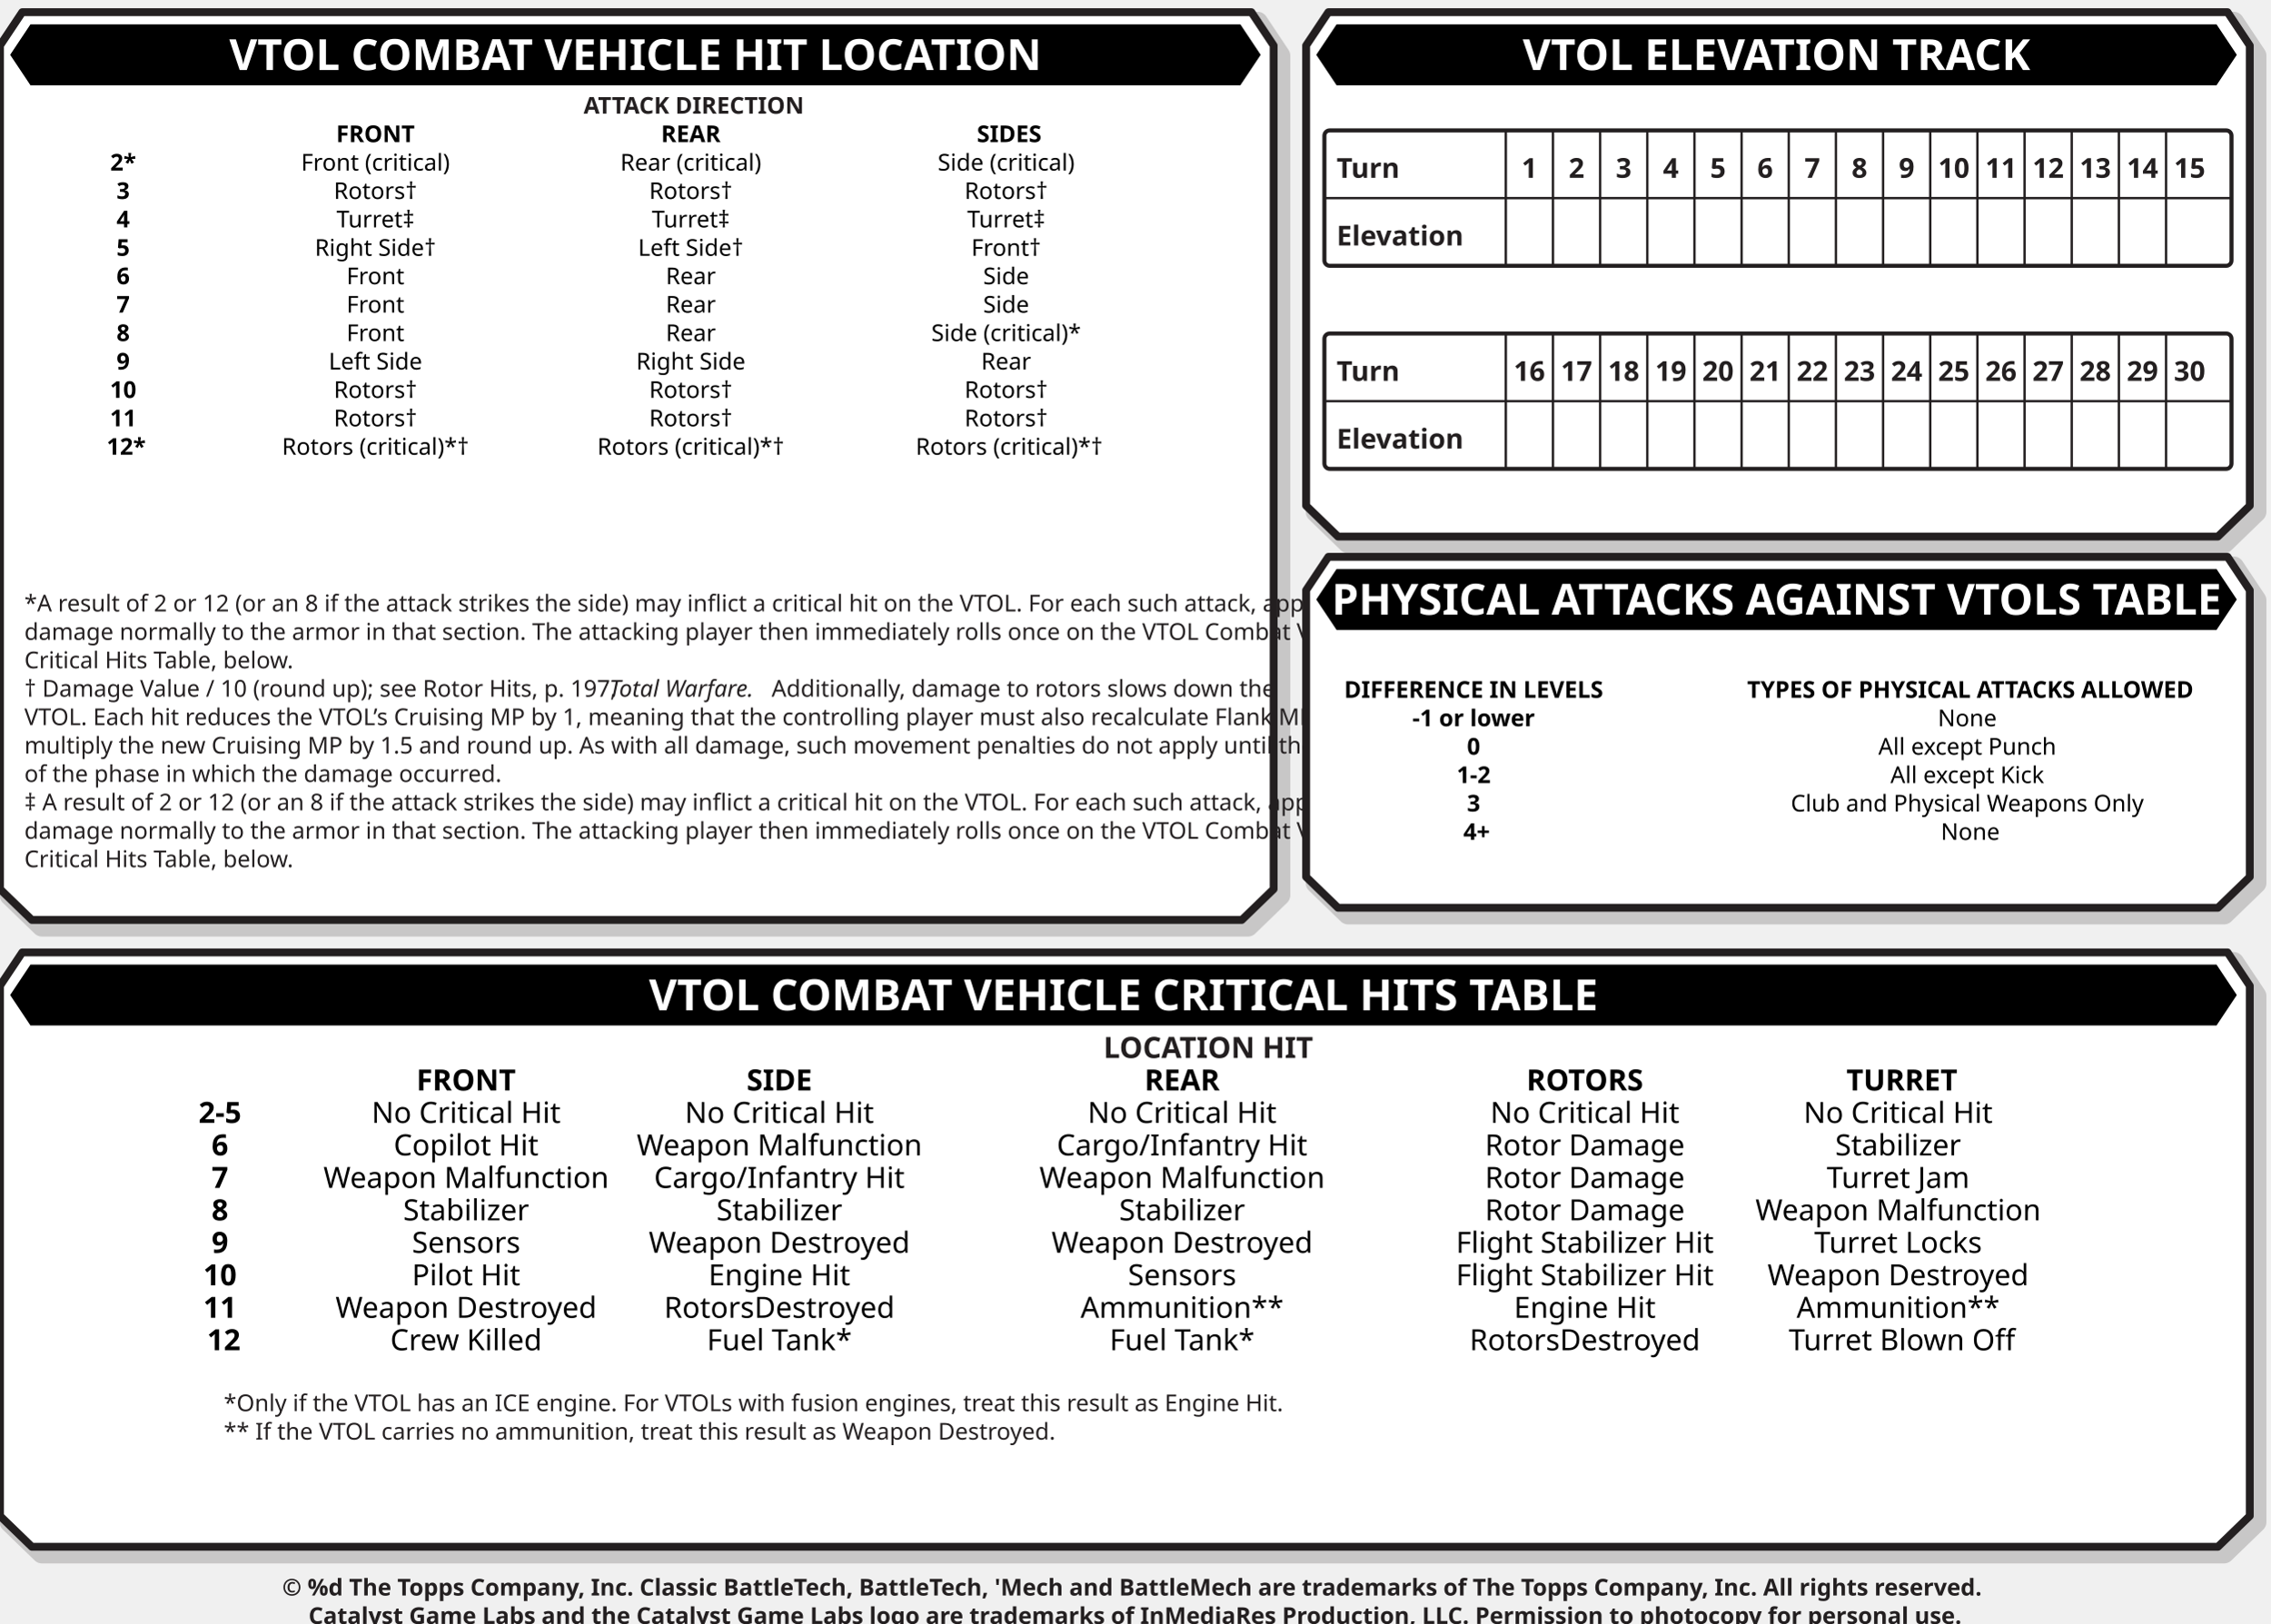
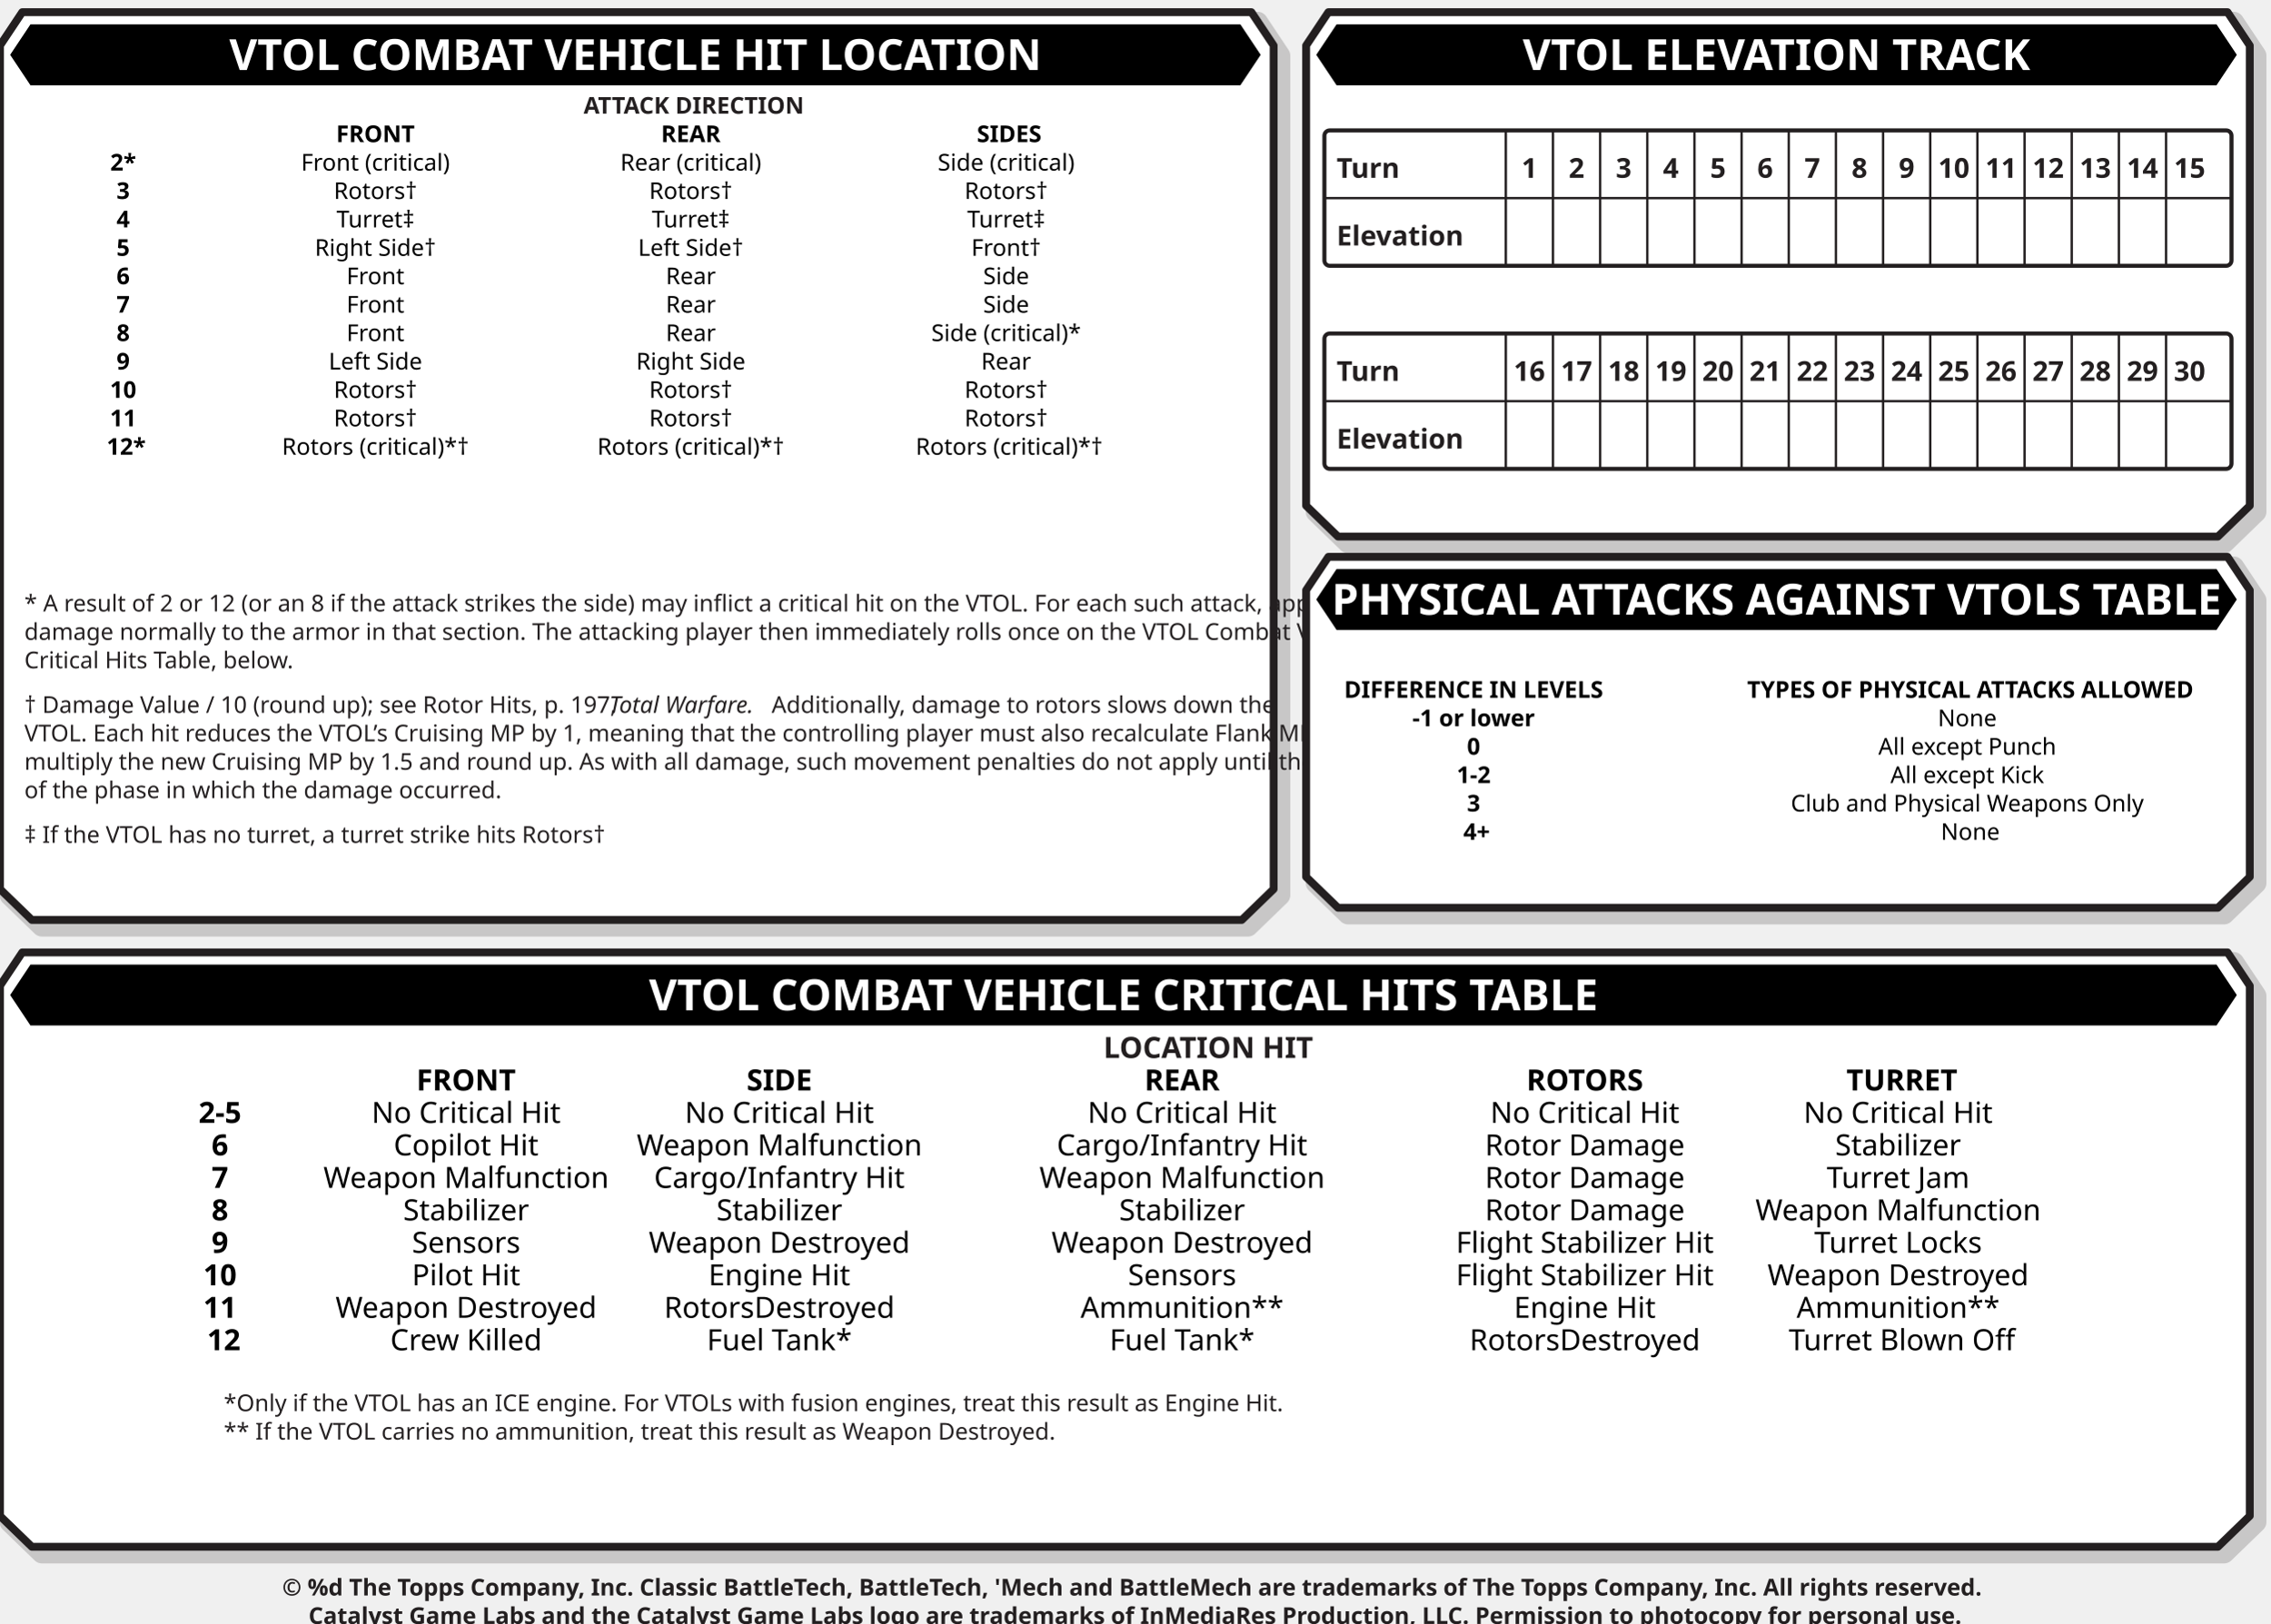
<svg xmlns="http://www.w3.org/2000/svg" contentScriptType="text/ecmascript" width="559.0" zoomAndPan="magnify" contentStyleType="text/css" height="400.0" preserveAspectRatio="xMidYMid meet" version="1.0">
  <g style="mml-color-elements:" id="rs_template">
    <text font-size="5.7px" transform="translate (279.5 400.0)" fill="#231f20" text-anchor="middle" font-family="Eurostile" id="footer" font-weight="bold">
      <tspan lengthAdjust="spacingAndGlyphs" x="0.0" id="tspanCopyright" y="-7.000" textLength="531.050">© %d The Topps Company, Inc. Classic BattleTech, BattleTech, 'Mech and BattleMech are trademarks of The Topps Company, Inc. All rights reserved.</tspan>
      <tspan lengthAdjust="spacingAndGlyphs" x="0.0" y="0" textLength="503.100">Catalyst Game Labs and the Catalyst Game Labs logo are trademarks of InMediaRes Production, LLC. Permission to photocopy for personal use.</tspan>
    </text>
    <g transform="translate (0.000 3.000)">
      <g>
        <path fill="#ffffff" d="M 2.5,10.714 L 7.975,2.500 L 309.655,2.500 l 5.475,8.214 L 315.130,217.500 l -7.845,7.600 L 10.345,225.100 l -7.845,-7.600 Z" stroke-width="5.2" stroke-linejoin="round" stroke="#c8c7c7" />
        <path fill="#ffffff" d="M 0.0,8.214 L 5.475,0.000 L 308.155,0.000 l 5.475,8.214 L 313.630,216.000 l -7.845,7.600 L 7.845,223.600 l -7.845,-7.600 Z" stroke-width="1.932" stroke-linejoin="round" stroke="#231f20" />
        <g transform="translate (2.5,3.0)">
          <path fill="#000000" d="M 0,7.500 l 4.999,-7.500 h 297.940 l 4.999,7.500 l -4.999,7.500 h -297.940 Z" />
          <text x="153.969" y="11.250" fill="#ffffff" text-anchor="middle" style="font-family:Eurostile;font-size:10.600px;font-weight:bold;font-style:normal" textLength="180.295" lengthAdjust="spacingAndGlyphs">VTOL COMBAT VEHICLE HIT LOCATION</text>
        </g>
      </g>
      <text fill="#231f20" x="170.847" y="25.000" style="font-family:Eurostile;font-size:5.700px;font-weight:bold;font-style:normal" text-anchor="middle">ATTACK DIRECTION</text>
      <g transform="translate (0.000 32.000)">
        <text text-anchor="middle" style="font-family:Eurostile;font-size:5.700px;font-weight:bold;font-style:normal">
          <tspan x="93.189" y="0.000">FRONT</tspan>
          <tspan x="170.847" y="0.000">REAR</tspan>
          <tspan x="248.504" y="0.000">SIDES</tspan>
        </text>
        <text text-anchor="middle" style="font-family:Eurostile;font-size:5.700px;font-weight:bold;font-style:normal">
          <tspan x="31.063" y="7.000">2*</tspan>
          <tspan x="31.063" y="14.000">3</tspan>
          <tspan x="31.063" y="21.000">4</tspan>
          <tspan x="31.063" y="28.000">5</tspan>
          <tspan x="31.063" y="35.000">6</tspan>
          <tspan x="31.063" y="42.000">7</tspan>
          <tspan x="31.063" y="49.000">8</tspan>
          <tspan x="31.063" y="56.000">9</tspan>
          <tspan x="31.063" y="63.000">10</tspan>
          <tspan x="31.063" y="70.000">11</tspan>
          <tspan x="31.063" y="77.000">12*</tspan>
        </text>
        <text text-anchor="middle" style="font-family:Eurostile;font-size:5.700px;font-weight:normal;font-style:normal">
          <tspan x="93.189" y="7.000">Front (critical)</tspan>
          <tspan x="170.847" y="7.000">Rear (critical)</tspan>
          <tspan x="248.504" y="7.000">Side (critical)</tspan>
          <tspan x="93.189" y="14.000">Rotors†</tspan>
          <tspan x="170.847" y="14.000">Rotors†</tspan>
          <tspan x="248.504" y="14.000">Rotors†</tspan>
          <tspan x="93.189" y="21.000">Turret‡</tspan>
          <tspan x="170.847" y="21.000">Turret‡</tspan>
          <tspan x="248.504" y="21.000">Turret‡</tspan>
          <tspan x="93.189" y="28.000">Right Side†</tspan>
          <tspan x="170.847" y="28.000">Left Side†</tspan>
          <tspan x="248.504" y="28.000">Front†</tspan>
          <tspan x="93.189" y="35.000">Front</tspan>
          <tspan x="170.847" y="35.000">Rear</tspan>
          <tspan x="248.504" y="35.000">Side</tspan>
          <tspan x="93.189" y="42.000">Front</tspan>
          <tspan x="170.847" y="42.000">Rear</tspan>
          <tspan x="248.504" y="42.000">Side</tspan>
          <tspan x="93.189" y="49.000">Front</tspan>
          <tspan x="170.847" y="49.000">Rear</tspan>
          <tspan x="248.504" y="49.000">Side (critical)*</tspan>
          <tspan x="93.189" y="56.000">Left Side</tspan>
          <tspan x="170.847" y="56.000">Right Side</tspan>
          <tspan x="248.504" y="56.000">Rear</tspan>
          <tspan x="93.189" y="63.000">Rotors†</tspan>
          <tspan x="170.847" y="63.000">Rotors†</tspan>
          <tspan x="248.504" y="63.000">Rotors†</tspan>
          <tspan x="93.189" y="70.000">Rotors†</tspan>
          <tspan x="170.847" y="70.000">Rotors†</tspan>
          <tspan x="248.504" y="70.000">Rotors†</tspan>
          <tspan x="93.189" y="77.000">Rotors (critical)*†</tspan>
          <tspan x="170.847" y="77.000">Rotors (critical)*†</tspan>
          <tspan x="248.504" y="77.000">Rotors (critical)*†</tspan>
        </text>
      </g>
      <g transform="translate(0,140.600)">
-         <text x="6.000" y="7.000" fill="#231f20" text-anchor="start" style="font-family:Eurostile;font-size:5.700px;font-weight:normal;font-style:normal" textLength="301.630" lengthAdjust="spacingAndGlyphs">*A result of 2 or 12 (or an 8 if the attack strikes the side) may inflict a critical hit on the VTOL. For each such attack, apply</text>
-         <text x="6.000" y="14.000" fill="#231f20" text-anchor="start" style="font-family:Eurostile;font-size:5.700px;font-weight:normal;font-style:normal" textLength="301.630" lengthAdjust="spacingAndGlyphs">damage normally to the armor in that section. The attacking player then immediately rolls once on the VTOL Combat Vehicle</text>
+         <text x="6.000" y="7.000" fill="#231f20" text-anchor="start" style="font-family:Eurostile;font-size:5.700px;font-weight:normal;font-style:normal" textLength="301.630">* A result of 2 or 12 (or an 8 if the attack strikes the side) may inflict a critical hit on the VTOL. For each such attack, apply</text>
+         <text x="6.000" y="14.000" fill="#231f20" text-anchor="start" style="font-family:Eurostile;font-size:5.700px;font-weight:normal;font-style:normal" textLength="301.630">damage normally to the armor in that section. The attacking player then immediately rolls once on the VTOL Combat Vehicle</text>
        <text fill="#231f20" x="6.000" y="21.000" style="font-family:Eurostile;font-size:5.700px;font-weight:normal;font-style:normal;mml-field-width:16892.987" text-anchor="start">Critical Hits Table, below.</text>
-         <text x="6.000" y="28.000" fill="#231f20" text-anchor="start" style="font-family:Eurostile;font-size:5.700px;font-weight:normal;font-style:normal" textLength="143" lengthAdjust="spacingAndGlyphs">† Damage Value / 10 (round up); see Rotor Hits, p. 197, </text>
-         <text x="150" y="28.000" fill="#231f20" text-anchor="start" style="font-family:Eurostile;font-size:5.700px;font-weight:normal;font-style:italic" textLength="37.320" lengthAdjust="spacingAndGlyphs">Total Warfare.</text>
-         <text x="190" y="28.000" fill="#231f20" text-anchor="start" style="font-family:Eurostile;font-size:5.700px;font-weight:normal;font-style:normal" textLength="117.320" lengthAdjust="spacingAndGlyphs"> Additionally, damage to rotors slows down the</text>
-         <text x="6.000" y="35.000" fill="#231f20" text-anchor="start" style="font-family:Eurostile;font-size:5.700px;font-weight:normal;font-style:normal" textLength="301.630" lengthAdjust="spacingAndGlyphs">VTOL. Each hit reduces the VTOL’s Cruising MP by 1, meaning that the controlling player must also recalculate Flank MP;</text>
-         <text x="6.000" y="42.000" fill="#231f20" text-anchor="start" style="font-family:Eurostile;font-size:5.700px;font-weight:normal;font-style:normal" textLength="301.630" lengthAdjust="spacingAndGlyphs">multiply the new Cruising MP by 1.5 and round up. As with all damage, such movement penalties do not apply until the end</text>
-         <text fill="#231f20" x="6.000" y="49.000" style="font-family:Eurostile;font-size:5.700px;font-weight:normal;font-style:normal;mml-field-width:2953591.811" text-anchor="start">of the phase in which the damage occurred.</text>
-         <text x="6.000" y="56.000" fill="#231f20" text-anchor="start" style="font-family:Eurostile;font-size:5.700px;font-weight:normal;font-style:normal" textLength="301.630" lengthAdjust="spacingAndGlyphs">‡ A result of 2 or 12 (or an 8 if the attack strikes the side) may inflict a critical hit on the VTOL. For each such attack, apply</text>
-         <text x="6.000" y="63.000" fill="#231f20" text-anchor="start" style="font-family:Eurostile;font-size:5.700px;font-weight:normal;font-style:normal" textLength="301.630" lengthAdjust="spacingAndGlyphs">damage normally to the armor in that section. The attacking player then immediately rolls once on the VTOL Combat Vehicle</text>
-         <text fill="#231f20" x="6.000" y="70.000" style="font-family:Eurostile;font-size:5.700px;font-weight:normal;font-style:normal;mml-field-width:16934.482" text-anchor="start">Critical Hits Table, below.</text>
+         <g transform="translate (0, 4)">
+           <text x="6.000" y="28.000" fill="#231f20" text-anchor="start" style="font-family:Eurostile;font-size:5.700px;font-weight:normal;font-style:normal" textLength="143">† Damage Value / 10 (round up); see Rotor Hits, p. 197, </text>
+           <text x="150" y="28.000" fill="#231f20" text-anchor="start" style="font-family:Eurostile;font-size:5.700px;font-weight:normal;font-style:italic" textLength="37.320">Total Warfare.</text>
+           <text x="190" y="28.000" fill="#231f20" text-anchor="start" style="font-family:Eurostile;font-size:5.700px;font-weight:normal;font-style:normal" textLength="117.320"> Additionally, damage to rotors slows down the</text>
+           <text x="6.000" y="35.000" fill="#231f20" text-anchor="start" style="font-family:Eurostile;font-size:5.700px;font-weight:normal;font-style:normal" textLength="301.630">VTOL. Each hit reduces the VTOL’s Cruising MP by 1, meaning that the controlling player must also recalculate Flank MP;</text>
+           <text x="6.000" y="42.000" fill="#231f20" text-anchor="start" style="font-family:Eurostile;font-size:5.700px;font-weight:normal;font-style:normal" textLength="301.630">multiply the new Cruising MP by 1.5 and round up. As with all damage, such movement penalties do not apply until the end</text>
+           <text fill="#231f20" x="6.000" y="49.000" style="font-family:Eurostile;font-size:5.700px;font-weight:normal;font-style:normal;mml-field-width:2953591.811" text-anchor="start">of the phase in which the damage occurred.</text>
+         </g>
+         <g transform="translate (0, 8)">
+           <text x="6.000" y="56.000" fill="#231f20" text-anchor="start" style="font-family:Eurostile;font-size:5.700px;font-weight:normal;font-style:normal">‡ If the VTOL has no turret, a turret strike hits Rotors†</text>
+         </g>
      </g>
    </g>
    <g transform="translate (321.630 3.000)">
      <g>
        <path fill="#ffffff" d="M 2.5,10.714 L 7.975,2.500 L 228.395,2.500 l 5.475,8.214 L 233.870,123.060 l -7.845,7.600 L 10.345,130.660 l -7.845,-7.600 Z" stroke-width="5.2" stroke-linejoin="round" stroke="#c8c7c7" />
        <path fill="#ffffff" d="M 0.0,8.214 L 5.475,0.000 L 226.895,0.000 l 5.475,8.214 L 232.370,121.560 l -7.845,7.600 L 7.845,129.160 l -7.845,-7.600 Z" stroke-width="1.932" stroke-linejoin="round" stroke="#231f20" />
        <g transform="translate (2.5,3.0)">
          <path fill="#000000" d="M 0,7.500 l 4.999,-7.500 h 216.680 l 4.999,7.500 l -4.999,7.500 h -216.680 Z" />
          <text x="113.339" y="11.250" fill="#ffffff" text-anchor="middle" style="font-family:Eurostile;font-size:10.600px;font-weight:bold;font-style:normal" textLength="115.026" lengthAdjust="spacingAndGlyphs">VTOL ELEVATION TRACK</text>
        </g>
      </g>
      <path fill="none" d="M 4.500,30.431 c 0,-0.726 0.589,-1.315 1.315,-1.315 l 220.740,0 c 0.726,0 1.315,0.589, 1.315,1.315 l 0,30.718 c 0,0.726 -0.589,1.315, -1.315,1.315 l -220.740,0 c -0.726,0 -1.315,-0.589, -1.315,-1.315Z" stroke-width="1.0" stroke-linejoin="round" stroke="#231f20" />
      <path fill="none" stroke-width="0.58" d="M 4.500,45.790 h223.370 M 49.174,29.116 v33.348  M 60.787,29.116 v33.348  M 72.400,29.116 v33.348  M 84.013,29.116 v33.348  M 95.626,29.116 v33.348  M 107.239,29.116 v33.348  M 118.852,29.116 v33.348  M 130.465,29.116 v33.348  M 142.079,29.116 v33.348  M 153.692,29.116 v33.348  M 165.305,29.116 v33.348  M 176.918,29.116 v33.348  M 188.531,29.116 v33.348  M 200.144,29.116 v33.348  M 211.757,29.116 v33.348" stroke-linecap="round" stroke-linejoin="miter" stroke="#231f20" />
      <text fill="#231f20" x="7.500" y="40.790" style="font-family:Eurostile;font-size:6.760px;font-weight:bold;font-style:normal" text-anchor="start">Turn</text>
      <text fill="#231f20" x="7.500" y="57.464" style="font-family:Eurostile;font-size:6.760px;font-weight:bold;font-style:normal" text-anchor="start">Elevation</text>
      <text fill="#231f20" x="54.981" y="40.790" style="font-family:Eurostile;font-size:6.760px;font-weight:bold;font-style:normal" text-anchor="middle">1</text>
      <text fill="#231f20" x="66.594" y="40.790" style="font-family:Eurostile;font-size:6.760px;font-weight:bold;font-style:normal" text-anchor="middle">2</text>
      <text fill="#231f20" x="78.207" y="40.790" style="font-family:Eurostile;font-size:6.760px;font-weight:bold;font-style:normal" text-anchor="middle">3</text>
      <text fill="#231f20" x="89.820" y="40.790" style="font-family:Eurostile;font-size:6.760px;font-weight:bold;font-style:normal" text-anchor="middle">4</text>
      <text fill="#231f20" x="101.433" y="40.790" style="font-family:Eurostile;font-size:6.760px;font-weight:bold;font-style:normal" text-anchor="middle">5</text>
      <text fill="#231f20" x="113.046" y="40.790" style="font-family:Eurostile;font-size:6.760px;font-weight:bold;font-style:normal" text-anchor="middle">6</text>
      <text fill="#231f20" x="124.659" y="40.790" style="font-family:Eurostile;font-size:6.760px;font-weight:bold;font-style:normal" text-anchor="middle">7</text>
      <text fill="#231f20" x="136.272" y="40.790" style="font-family:Eurostile;font-size:6.760px;font-weight:bold;font-style:normal" text-anchor="middle">8</text>
      <text fill="#231f20" x="147.885" y="40.790" style="font-family:Eurostile;font-size:6.760px;font-weight:bold;font-style:normal" text-anchor="middle">9</text>
      <text fill="#231f20" x="159.498" y="40.790" style="font-family:Eurostile;font-size:6.760px;font-weight:bold;font-style:normal" text-anchor="middle">10</text>
      <text fill="#231f20" x="171.111" y="40.790" style="font-family:Eurostile;font-size:6.760px;font-weight:bold;font-style:normal" text-anchor="middle">11</text>
      <text fill="#231f20" x="182.724" y="40.790" style="font-family:Eurostile;font-size:6.760px;font-weight:bold;font-style:normal" text-anchor="middle">12</text>
      <text fill="#231f20" x="194.337" y="40.790" style="font-family:Eurostile;font-size:6.760px;font-weight:bold;font-style:normal" text-anchor="middle">13</text>
      <text fill="#231f20" x="205.950" y="40.790" style="font-family:Eurostile;font-size:6.760px;font-weight:bold;font-style:normal" text-anchor="middle">14</text>
      <text fill="#231f20" x="217.563" y="40.790" style="font-family:Eurostile;font-size:6.760px;font-weight:bold;font-style:normal" text-anchor="middle">15</text>
      <path fill="none" d="M 4.500,80.453 c 0,-0.726 0.589,-1.315 1.315,-1.315 l 220.740,0 c 0.726,0 1.315,0.589, 1.315,1.315 l 0,30.718 c 0,0.726 -0.589,1.315, -1.315,1.315 l -220.740,0 c -0.726,0 -1.315,-0.589, -1.315,-1.315Z" stroke-width="1.0" stroke-linejoin="round" stroke="#231f20" />
      <path fill="none" stroke-width="0.58" d="M 4.500,95.812 h223.370 M 49.174,79.138 v33.348  M 60.787,79.138 v33.348  M 72.400,79.138 v33.348  M 84.013,79.138 v33.348  M 95.626,79.138 v33.348  M 107.239,79.138 v33.348  M 118.852,79.138 v33.348  M 130.465,79.138 v33.348  M 142.079,79.138 v33.348  M 153.692,79.138 v33.348  M 165.305,79.138 v33.348  M 176.918,79.138 v33.348  M 188.531,79.138 v33.348  M 200.144,79.138 v33.348  M 211.757,79.138 v33.348" stroke-linecap="round" stroke-linejoin="miter" stroke="#231f20" />
      <text fill="#231f20" x="7.500" y="90.812" style="font-family:Eurostile;font-size:6.760px;font-weight:bold;font-style:normal" text-anchor="start">Turn</text>
      <text fill="#231f20" x="7.500" y="107.486" style="font-family:Eurostile;font-size:6.760px;font-weight:bold;font-style:normal" text-anchor="start">Elevation</text>
      <text fill="#231f20" x="54.981" y="90.812" style="font-family:Eurostile;font-size:6.760px;font-weight:bold;font-style:normal" text-anchor="middle">16</text>
      <text fill="#231f20" x="66.594" y="90.812" style="font-family:Eurostile;font-size:6.760px;font-weight:bold;font-style:normal" text-anchor="middle">17</text>
      <text fill="#231f20" x="78.207" y="90.812" style="font-family:Eurostile;font-size:6.760px;font-weight:bold;font-style:normal" text-anchor="middle">18</text>
      <text fill="#231f20" x="89.820" y="90.812" style="font-family:Eurostile;font-size:6.760px;font-weight:bold;font-style:normal" text-anchor="middle">19</text>
      <text fill="#231f20" x="101.433" y="90.812" style="font-family:Eurostile;font-size:6.760px;font-weight:bold;font-style:normal" text-anchor="middle">20</text>
      <text fill="#231f20" x="113.046" y="90.812" style="font-family:Eurostile;font-size:6.760px;font-weight:bold;font-style:normal" text-anchor="middle">21</text>
      <text fill="#231f20" x="124.659" y="90.812" style="font-family:Eurostile;font-size:6.760px;font-weight:bold;font-style:normal" text-anchor="middle">22</text>
      <text fill="#231f20" x="136.272" y="90.812" style="font-family:Eurostile;font-size:6.760px;font-weight:bold;font-style:normal" text-anchor="middle">23</text>
      <text fill="#231f20" x="147.885" y="90.812" style="font-family:Eurostile;font-size:6.760px;font-weight:bold;font-style:normal" text-anchor="middle">24</text>
      <text fill="#231f20" x="159.498" y="90.812" style="font-family:Eurostile;font-size:6.760px;font-weight:bold;font-style:normal" text-anchor="middle">25</text>
      <text fill="#231f20" x="171.111" y="90.812" style="font-family:Eurostile;font-size:6.760px;font-weight:bold;font-style:normal" text-anchor="middle">26</text>
      <text fill="#231f20" x="182.724" y="90.812" style="font-family:Eurostile;font-size:6.760px;font-weight:bold;font-style:normal" text-anchor="middle">27</text>
      <text fill="#231f20" x="194.337" y="90.812" style="font-family:Eurostile;font-size:6.760px;font-weight:bold;font-style:normal" text-anchor="middle">28</text>
      <text fill="#231f20" x="205.950" y="90.812" style="font-family:Eurostile;font-size:6.760px;font-weight:bold;font-style:normal" text-anchor="middle">29</text>
      <text fill="#231f20" x="217.563" y="90.812" style="font-family:Eurostile;font-size:6.760px;font-weight:bold;font-style:normal" text-anchor="middle">30</text>
    </g>
    <g transform="translate (321.630 137.160)">
      <g>
        <path fill="#ffffff" d="M 2.5,10.714 L 7.975,2.500 L 228.395,2.500 l 5.475,8.214 L 233.870,80.340 l -7.845,7.600 L 10.345,87.940 l -7.845,-7.600 Z" stroke-width="5.2" stroke-linejoin="round" stroke="#c8c7c7" />
        <path fill="#ffffff" d="M 0.0,8.214 L 5.475,0.000 L 226.895,0.000 l 5.475,8.214 L 232.370,78.840 l -7.845,7.600 L 7.845,86.440 l -7.845,-7.600 Z" stroke-width="1.932" stroke-linejoin="round" stroke="#231f20" />
        <g transform="translate (2.5,3.0)">
          <path fill="#000000" d="M 0,7.500 l 4.999,-7.500 h 216.680 l 4.999,7.500 l -4.999,7.500 h -216.680 Z" />
          <text x="113.339" y="11.250" fill="#ffffff" text-anchor="middle" style="font-family:Eurostile;font-size:10.600px;font-weight:bold;font-style:normal" textLength="196.076" lengthAdjust="spacingAndGlyphs">PHYSICAL ATTACKS AGAINST VTOLS TABLE</text>
        </g>
      </g>
      <g transform="translate (3.000 34.720)">
        <text text-anchor="middle" style="font-family:Eurostile;font-size:5.700px;font-weight:bold;font-style:normal">
          <tspan x="160.559" y="0.000">TYPES OF PHYSICAL ATTACKS ALLOWED</tspan>
        </text>
        <text text-anchor="middle" style="font-family:Eurostile;font-size:5.700px;font-weight:bold;font-style:normal">
          <tspan x="38.993" y="0.000">DIFFERENCE IN LEVELS</tspan>
          <tspan x="38.993" y="7.000">-1 or lower</tspan>
          <tspan x="38.993" y="14.000">0</tspan>
          <tspan x="38.993" y="21.000">1-2</tspan>
          <tspan x="38.993" y="28.000">3</tspan>
          <tspan x="38.993" y="35.000">4+</tspan>
        </text>
        <text text-anchor="middle" style="font-family:Eurostile;font-size:5.700px;font-weight:normal;font-style:normal">
          <tspan x="160.559" y="7.000">None</tspan>
          <tspan x="160.559" y="14.000">All except Punch</tspan>
          <tspan x="160.559" y="21.000">All except Kick</tspan>
          <tspan x="160.559" y="28.000">Club and Physical Weapons Only</tspan>
          <tspan x="160.559" y="35.000">None</tspan>
        </text>
      </g>
    </g>
    <g transform="translate (0.000 234.600)">
      <g>
        <path fill="#ffffff" d="M 2.5,10.714 L 7.975,2.500 L 550.025,2.500 l 5.475,8.214 L 555.500,140.300 l -7.845,7.600 L 10.345,147.900 l -7.845,-7.600 Z" stroke-width="5.2" stroke-linejoin="round" stroke="#c8c7c7" />
        <path fill="#ffffff" d="M 0.0,8.214 L 5.475,0.000 L 548.525,0.000 l 5.475,8.214 L 554.000,138.800 l -7.845,7.600 L 7.845,146.400 l -7.845,-7.600 Z" stroke-width="1.932" stroke-linejoin="round" stroke="#231f20" />
        <g transform="translate (2.5,3.0)">
          <path fill="#000000" d="M 0,7.500 l 4.999,-7.500 h 538.310 l 4.999,7.500 l -4.999,7.500 h -538.310 Z" />
          <text x="274.154" y="11.250" fill="#ffffff" text-anchor="middle" style="font-family:Eurostile;font-size:10.600px;font-weight:bold;font-style:normal" textLength="213.815" lengthAdjust="spacingAndGlyphs">VTOL COMBAT VEHICLE CRITICAL HITS TABLE</text>
        </g>
      </g>
      <text fill="#231f20" x="297.540" y="26.000" style="font-family:Eurostile;font-size:7.200px;font-weight:bold;font-style:normal" text-anchor="middle">LOCATION HIT</text>
      <g transform="translate (0.000 34.000)">
        <text text-anchor="middle" style="font-family:Eurostile;font-size:7.200px;font-weight:bold;font-style:normal">
          <tspan x="115.710" y="0.000">FRONT</tspan>
          <tspan x="192.850" y="0.000">SIDE</tspan>
          <tspan x="292.030" y="0.000">REAR</tspan>
          <tspan x="391.210" y="0.000">ROTORS</tspan>
          <tspan x="468.350" y="0.000">TURRET</tspan>
        </text>
        <text text-anchor="middle" style="font-family:Eurostile;font-size:7.200px;font-weight:bold;font-style:normal">
          <tspan x="55.100" y="8.000">2-5</tspan>
          <tspan x="55.100" y="16.000">6</tspan>
          <tspan x="55.100" y="24.000">7</tspan>
          <tspan x="55.100" y="32.000">8</tspan>
          <tspan x="55.100" y="40.000">9</tspan>
          <tspan x="55.100" y="48.000">10</tspan>
          <tspan x="55.100" y="56.000">11</tspan>
          <tspan x="55.100" y="64.000">12</tspan>
        </text>
        <text text-anchor="middle" style="font-family:Eurostile;font-size:7.200px;font-weight:normal;font-style:normal">
          <tspan x="115.710" y="8.000">No Critical Hit</tspan>
          <tspan x="192.850" y="8.000">No Critical Hit</tspan>
          <tspan x="292.030" y="8.000">No Critical Hit</tspan>
          <tspan x="391.210" y="8.000">No Critical Hit</tspan>
          <tspan x="468.350" y="8.000">No Critical Hit</tspan>
          <tspan x="115.710" y="16.000">Copilot Hit</tspan>
          <tspan x="192.850" y="16.000">Weapon Malfunction</tspan>
          <tspan x="292.030" y="16.000">Cargo/Infantry Hit</tspan>
          <tspan x="391.210" y="16.000">Rotor Damage</tspan>
          <tspan x="468.350" y="16.000">Stabilizer</tspan>
          <tspan x="115.710" y="24.000">Weapon Malfunction</tspan>
          <tspan x="192.850" y="24.000">Cargo/Infantry Hit</tspan>
          <tspan x="292.030" y="24.000">Weapon Malfunction</tspan>
          <tspan x="391.210" y="24.000">Rotor Damage</tspan>
          <tspan x="468.350" y="24.000">Turret Jam</tspan>
          <tspan x="115.710" y="32.000">Stabilizer</tspan>
          <tspan x="192.850" y="32.000">Stabilizer</tspan>
          <tspan x="292.030" y="32.000">Stabilizer</tspan>
          <tspan x="391.210" y="32.000">Rotor Damage</tspan>
          <tspan x="468.350" y="32.000">Weapon Malfunction</tspan>
          <tspan x="115.710" y="40.000">Sensors</tspan>
          <tspan x="192.850" y="40.000">Weapon Destroyed</tspan>
          <tspan x="292.030" y="40.000">Weapon Destroyed</tspan>
          <tspan x="391.210" y="40.000">Flight Stabilizer Hit</tspan>
          <tspan x="468.350" y="40.000">Turret Locks</tspan>
          <tspan x="115.710" y="48.000">Pilot Hit</tspan>
          <tspan x="192.850" y="48.000">Engine Hit</tspan>
          <tspan x="292.030" y="48.000">Sensors</tspan>
          <tspan x="391.210" y="48.000">Flight Stabilizer Hit</tspan>
          <tspan x="468.350" y="48.000">Weapon Destroyed</tspan>
          <tspan x="115.710" y="56.000">Weapon Destroyed</tspan>
          <tspan x="192.850" y="56.000">RotorsDestroyed</tspan>
          <tspan x="292.030" y="56.000">Ammunition**</tspan>
          <tspan x="391.210" y="56.000">Engine Hit</tspan>
          <tspan x="468.350" y="56.000">Ammunition**</tspan>
          <tspan x="115.710" y="64.000">Crew Killed</tspan>
          <tspan x="192.850" y="64.000">Fuel Tank*</tspan>
          <tspan x="292.030" y="64.000">Fuel Tank*</tspan>
          <tspan x="391.210" y="64.000">RotorsDestroyed</tspan>
          <tspan x="468.350" y="64.000">Turret Blown Off</tspan>
        </text>
      </g>
      <text fill="#231f20" x="55.100" y="113.000" style="font-family:Eurostile;font-size:5.700px;font-weight:normal;font-style:normal" text-anchor="start">*Only if the VTOL has an ICE engine. For VTOLs with fusion engines, treat this result as Engine Hit.</text>
      <text fill="#231f20" x="55.100" y="120.000" style="font-family:Eurostile;font-size:5.700px;font-weight:normal;font-style:normal" text-anchor="start">** If the VTOL carries no ammunition, treat this result as Weapon Destroyed.</text>
    </g>
  </g>
</svg>
